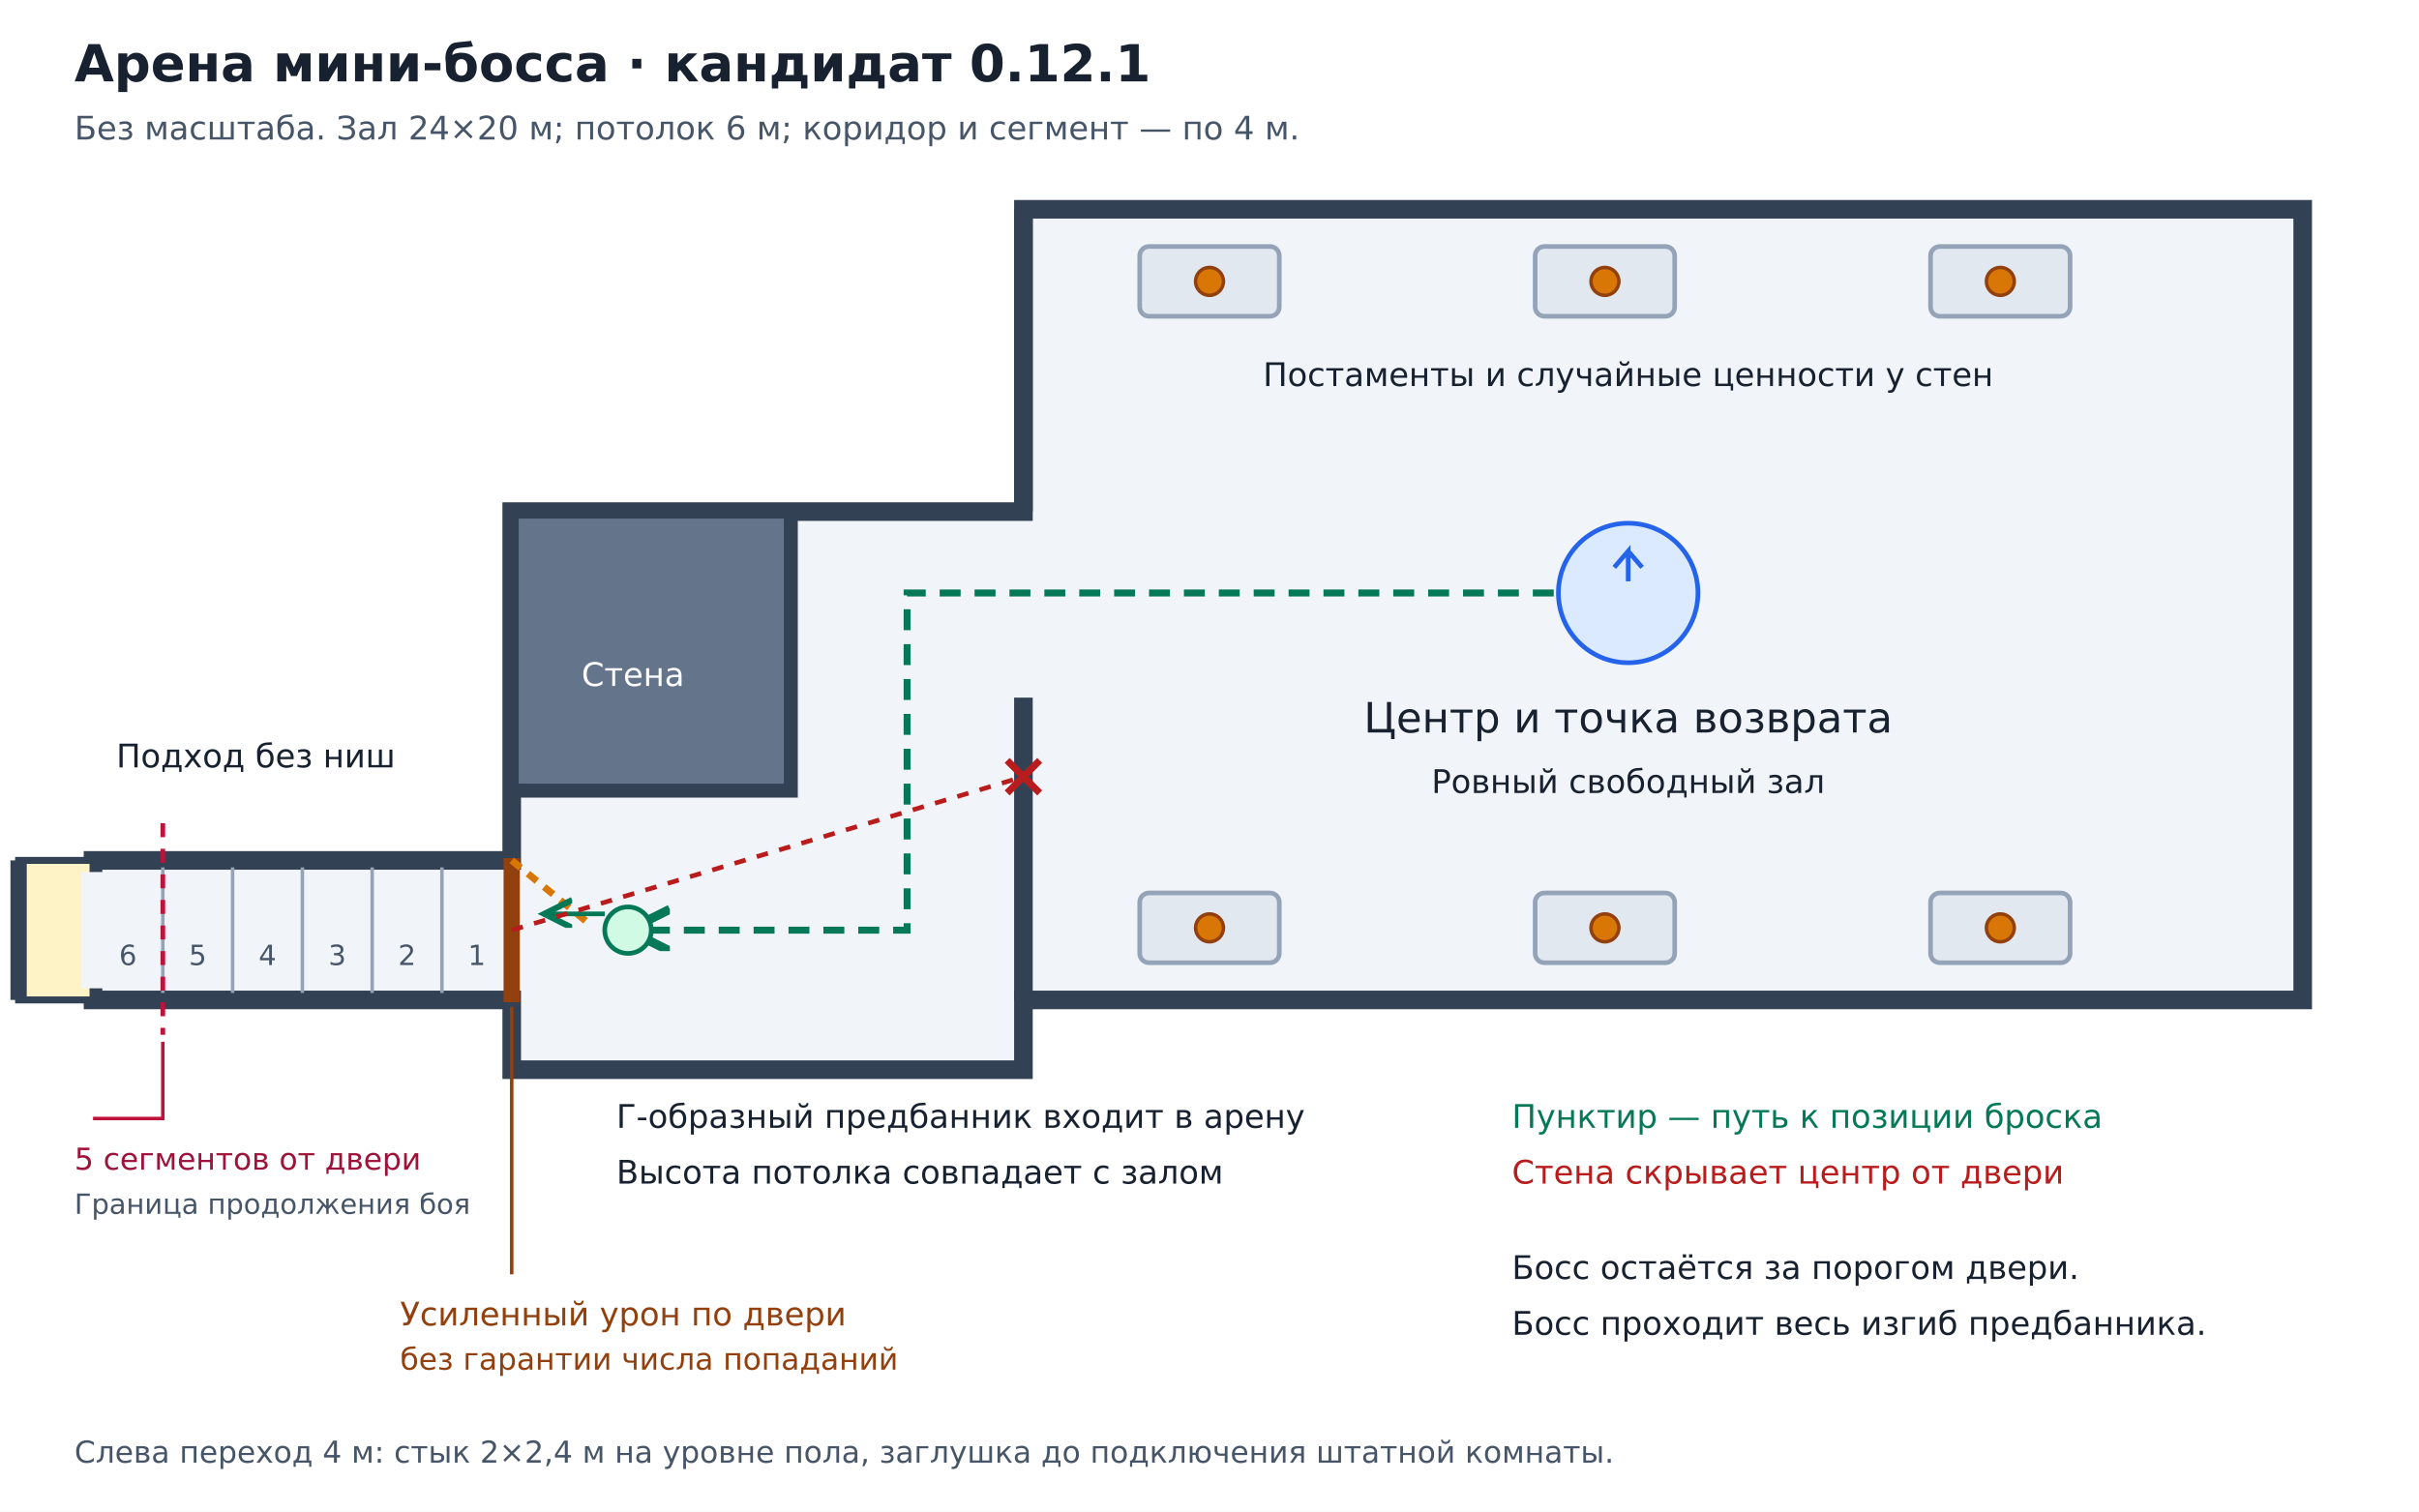
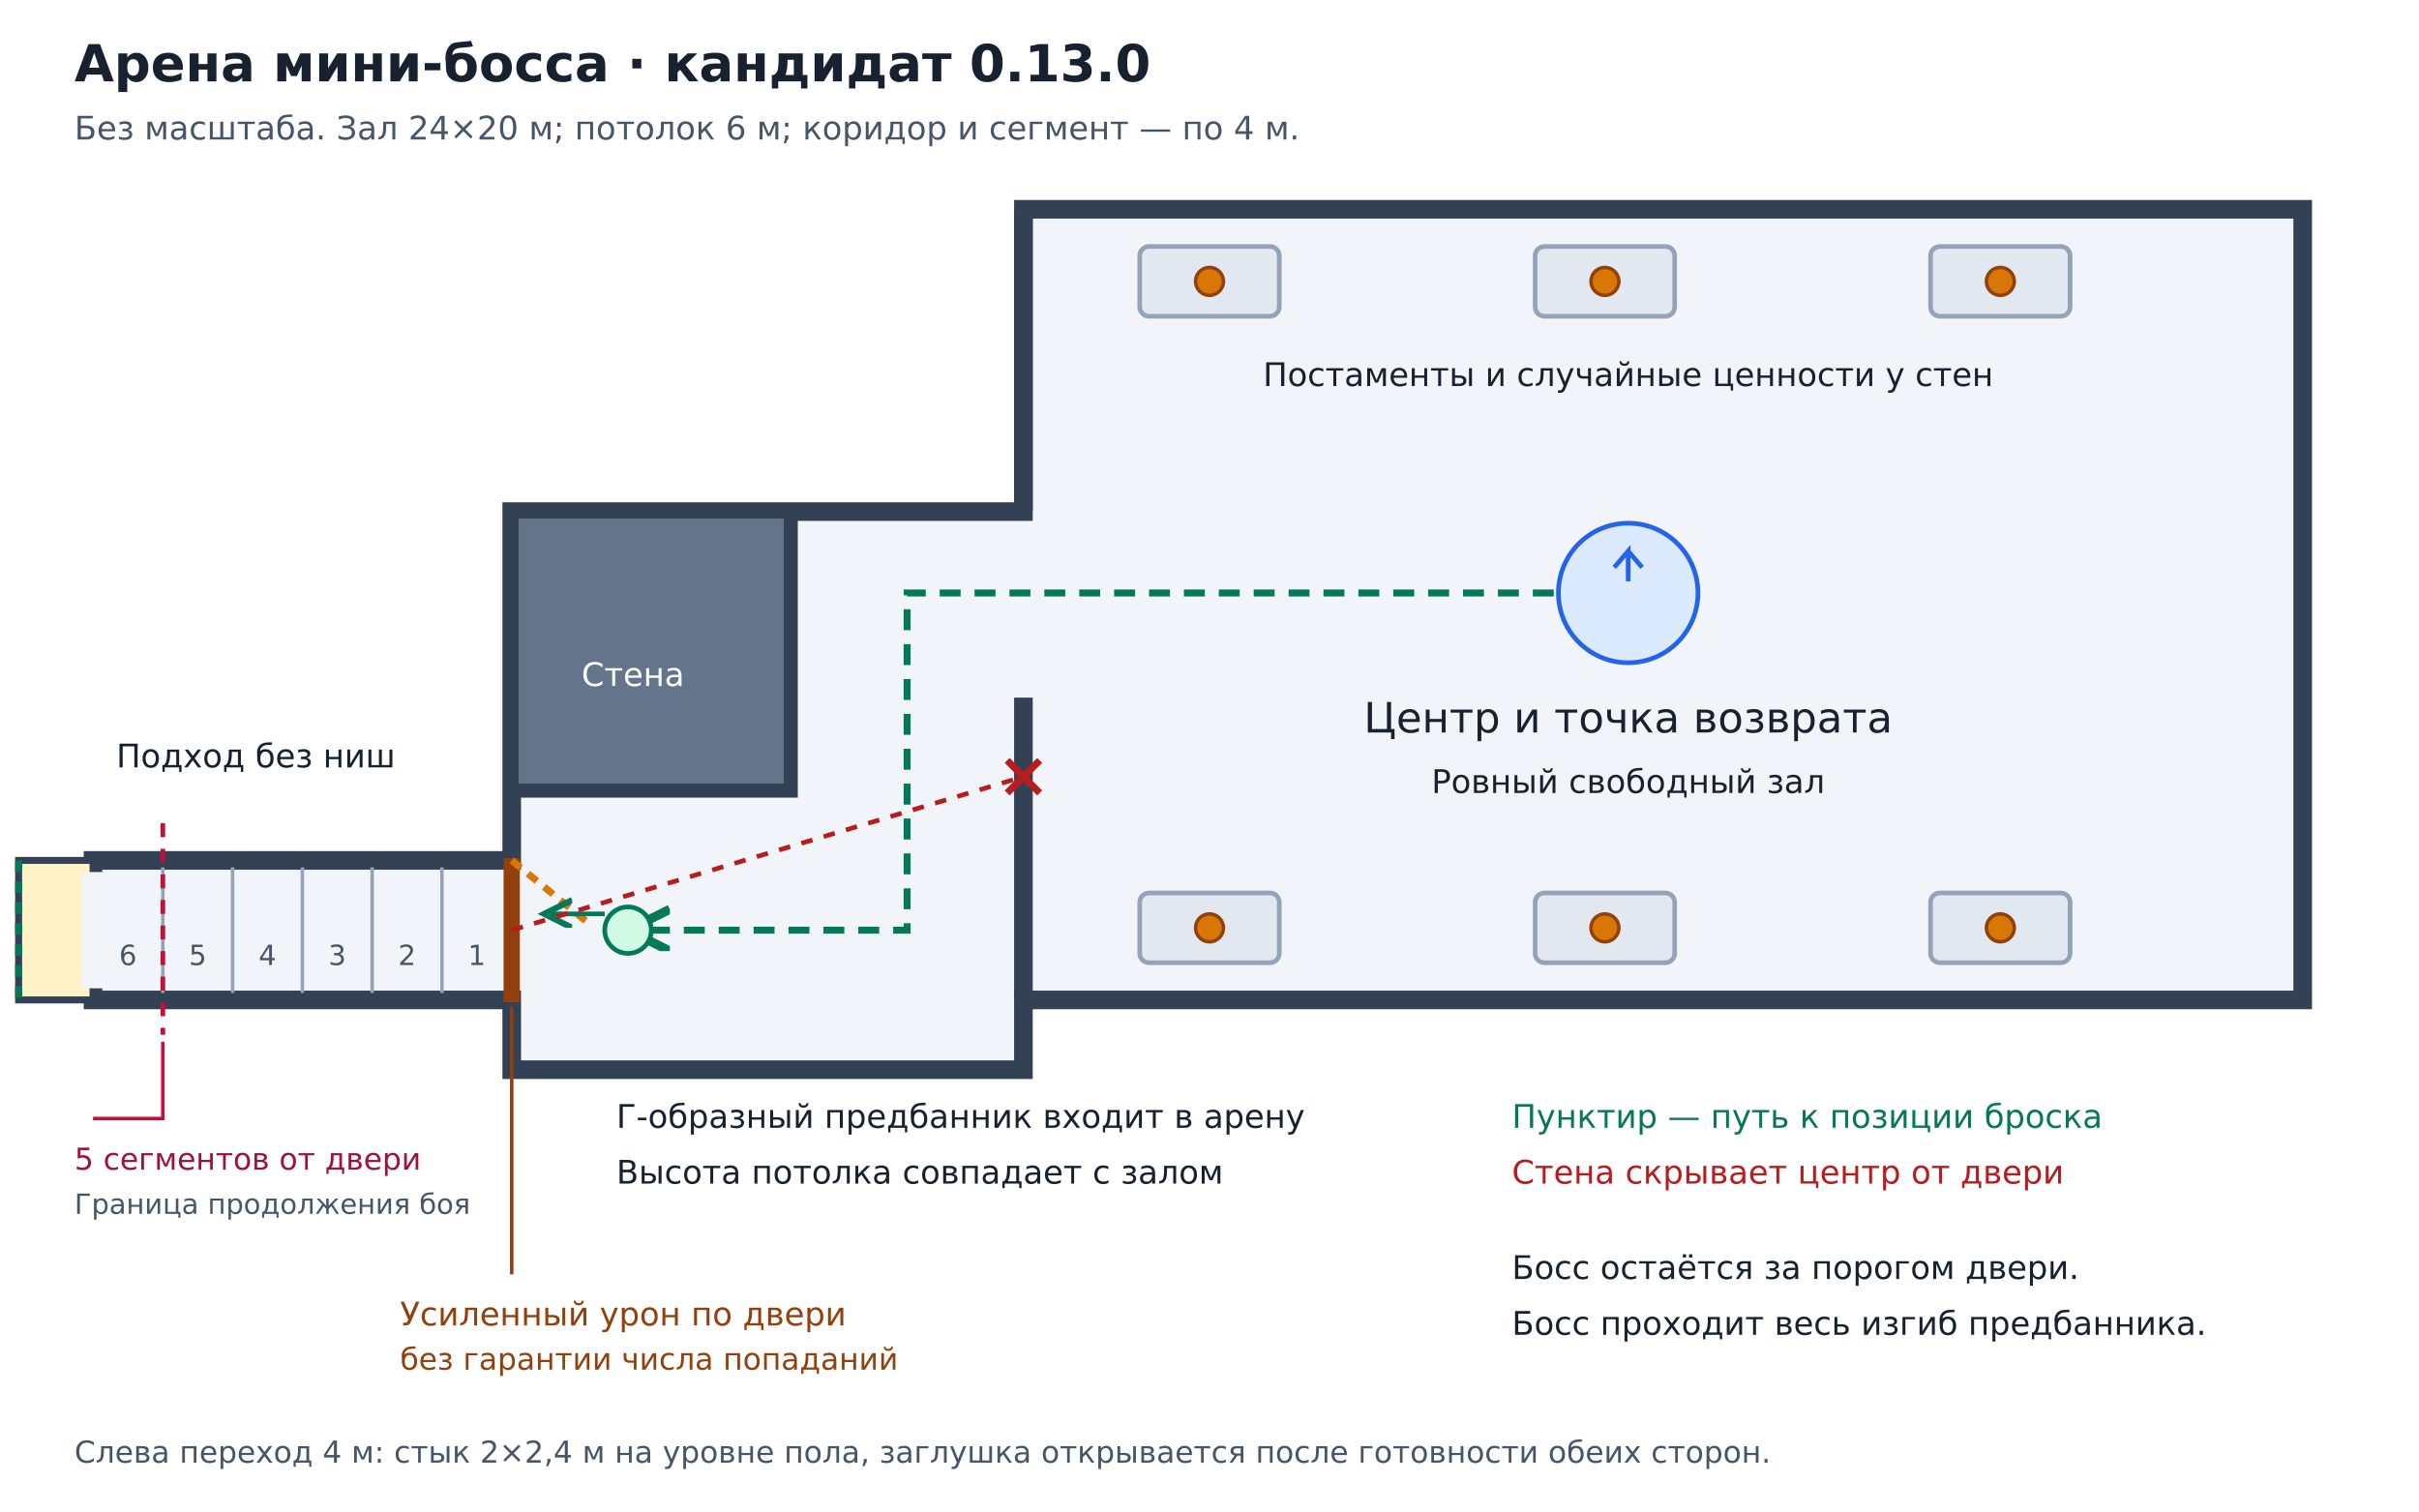
<svg xmlns="http://www.w3.org/2000/svg" width="1040" height="650" viewBox="0 0 1040 650" role="img" aria-labelledby="title description">
  <defs>
    <marker id="arrow" markerWidth="8" markerHeight="8" refX="6" refY="3" orient="auto">
      <path d="M0 0 L6 3 L0 6" fill="none" stroke="#047857" stroke-width="1.3" />
    </marker>
  </defs>
  <rect width="1040" height="650" fill="#ffffff" />
  <g font-family="DejaVu Sans, Arial, sans-serif" fill="#17212f">
-     <text x="32" y="35" font-size="22" font-weight="bold">Арена мини-босса · кандидат 0.12.1</text>
+     <text x="32" y="35" font-size="22" font-weight="bold">Арена мини-босса · кандидат 0.13.0</text>
    <text x="32" y="60" font-size="14" fill="#475569">
      Без масштаба. Зал 24×20 м; потолок 6 м; коридор и сегмент — по 4 м.</text>
    <path d="M40 370 H220 V220 H440 V90 H990 V430 H440 V460 H220 V430 H40 Z" fill="#f1f5f9" stroke="#334155" stroke-width="8" />
    <rect x="8" y="370" width="32" height="60" fill="#fef3c7" stroke="#334155" stroke-width="3" />
-     <path d="M8 370 V430" stroke="#334155" stroke-width="7" />
+     <path d="M8 370 V430" stroke="#047857" stroke-width="3" stroke-dasharray="5 4" />
    <path d="M40 375 V425" stroke="#f1f5f9" stroke-width="10" />
    <path d="M220 220 H340 V340 H220 Z" fill="#64748b" stroke="#334155" stroke-width="6" />
    <path d="M440 90 V220 M440 300 V430" stroke="#334155" stroke-width="8" />
    <path d="M70 373 V427 M100 373 V427 M130 373 V427 M160 373 V427 M190 373 V427" stroke="#94a3b8" stroke-width="1.5" />
    <path d="M220 369 V431" stroke="#92400e" stroke-width="7" />
    <path d="M220 370 L253 397" stroke="#d97706" stroke-width="3" stroke-dasharray="5 4" />
    <path d="M70 354 V445" stroke="#be123c" stroke-width="2" stroke-dasharray="6 5" />
    <g font-size="12" text-anchor="middle" fill="#475569">
      <text x="55" y="415">6</text>
      <text x="85" y="415">5</text>
      <text x="115" y="415">4</text>
      <text x="145" y="415">3</text>
      <text x="175" y="415">2</text>
      <text x="205" y="415">1</text>
    </g>
    <g fill="#e2e8f0" stroke="#94a3b8" stroke-width="2">
      <rect x="490" y="106" width="60" height="30" rx="4" />
      <rect x="660" y="106" width="60" height="30" rx="4" />
      <rect x="830" y="106" width="60" height="30" rx="4" />
      <rect x="490" y="384" width="60" height="30" rx="4" />
      <rect x="660" y="384" width="60" height="30" rx="4" />
      <rect x="830" y="384" width="60" height="30" rx="4" />
    </g>
    <g fill="#d97706" stroke="#92400e" stroke-width="1.5">
      <circle cx="520" cy="121" r="6" />
      <circle cx="690" cy="121" r="6" />
      <circle cx="860" cy="121" r="6" />
      <circle cx="520" cy="399" r="6" />
      <circle cx="690" cy="399" r="6" />
      <circle cx="860" cy="399" r="6" />
    </g>
    <circle cx="700" cy="255" r="30" fill="#dbeafe" stroke="#2563eb" stroke-width="2" />
    <path d="M700 250 V237 L694 244 M700 237 L706 244" fill="none" stroke="#2563eb" stroke-width="2" />
    <text x="700" y="315" text-anchor="middle" font-size="18">Центр и точка возврата</text>
    <text x="700" y="341" text-anchor="middle" font-size="14">Ровный свободный зал</text>
    <text x="700" y="166" text-anchor="middle" font-size="14">Постаменты и случайные ценности у стен</text>
    <path d="M668 255 H390 V400 H270" fill="none" stroke="#047857" stroke-width="3" stroke-dasharray="9 6" marker-end="url(#arrow)" />
    <circle cx="270" cy="400" r="10" fill="#d1fae5" stroke="#047857" stroke-width="2" />
    <path d="M260 393 H234" fill="none" stroke="#047857" stroke-width="2" marker-end="url(#arrow)" />
    <path d="M220 400 L440 334" fill="none" stroke="#b91c1c" stroke-width="2" stroke-dasharray="5 5" />
    <path d="M433 327 L447 341 M447 327 L433 341" stroke="#b91c1c" stroke-width="3" />
    <text x="50" y="330" font-size="14">Подход без ниш</text>
    <text x="250" y="295" font-size="14" fill="#ffffff">Стена</text>
    <text x="265" y="485" font-size="14">Г-образный предбанник входит в арену</text>
    <text x="265" y="509" font-size="14">Высота потолка совпадает с залом</text>
    <path d="M70 448 V481 H40" fill="none" stroke="#be123c" stroke-width="1.5" />
    <text x="32" y="503" font-size="13" fill="#9f1239">5 сегментов от двери</text>
    <text x="32" y="522" font-size="12" fill="#475569">Граница продолжения боя</text>
    <path d="M220 433 V548" stroke="#92400e" stroke-width="1.5" />
    <text x="172" y="570" font-size="14" fill="#92400e">Усиленный урон по двери</text>
    <text x="172" y="589" font-size="13" fill="#92400e">без гарантии числа попаданий</text>
    <text x="650" y="485" font-size="14" fill="#047857">Пунктир — путь к позиции броска</text>
    <text x="650" y="509" font-size="14" fill="#b91c1c">Стена скрывает центр от двери</text>
    <text x="650" y="550" font-size="14">Босс остаётся за порогом двери.</text>
    <text x="650" y="574" font-size="14">Босс проходит весь изгиб предбанника.</text>
    <text x="32" y="629" font-size="13" fill="#475569">
-       Слева переход 4 м: стык 2×2,4 м на уровне пола, заглушка до подключения штатной комнаты.
+       Слева переход 4 м: стык 2×2,4 м на уровне пола, заглушка открывается после готовности обеих сторон.
    </text>
  </g>
</svg>
